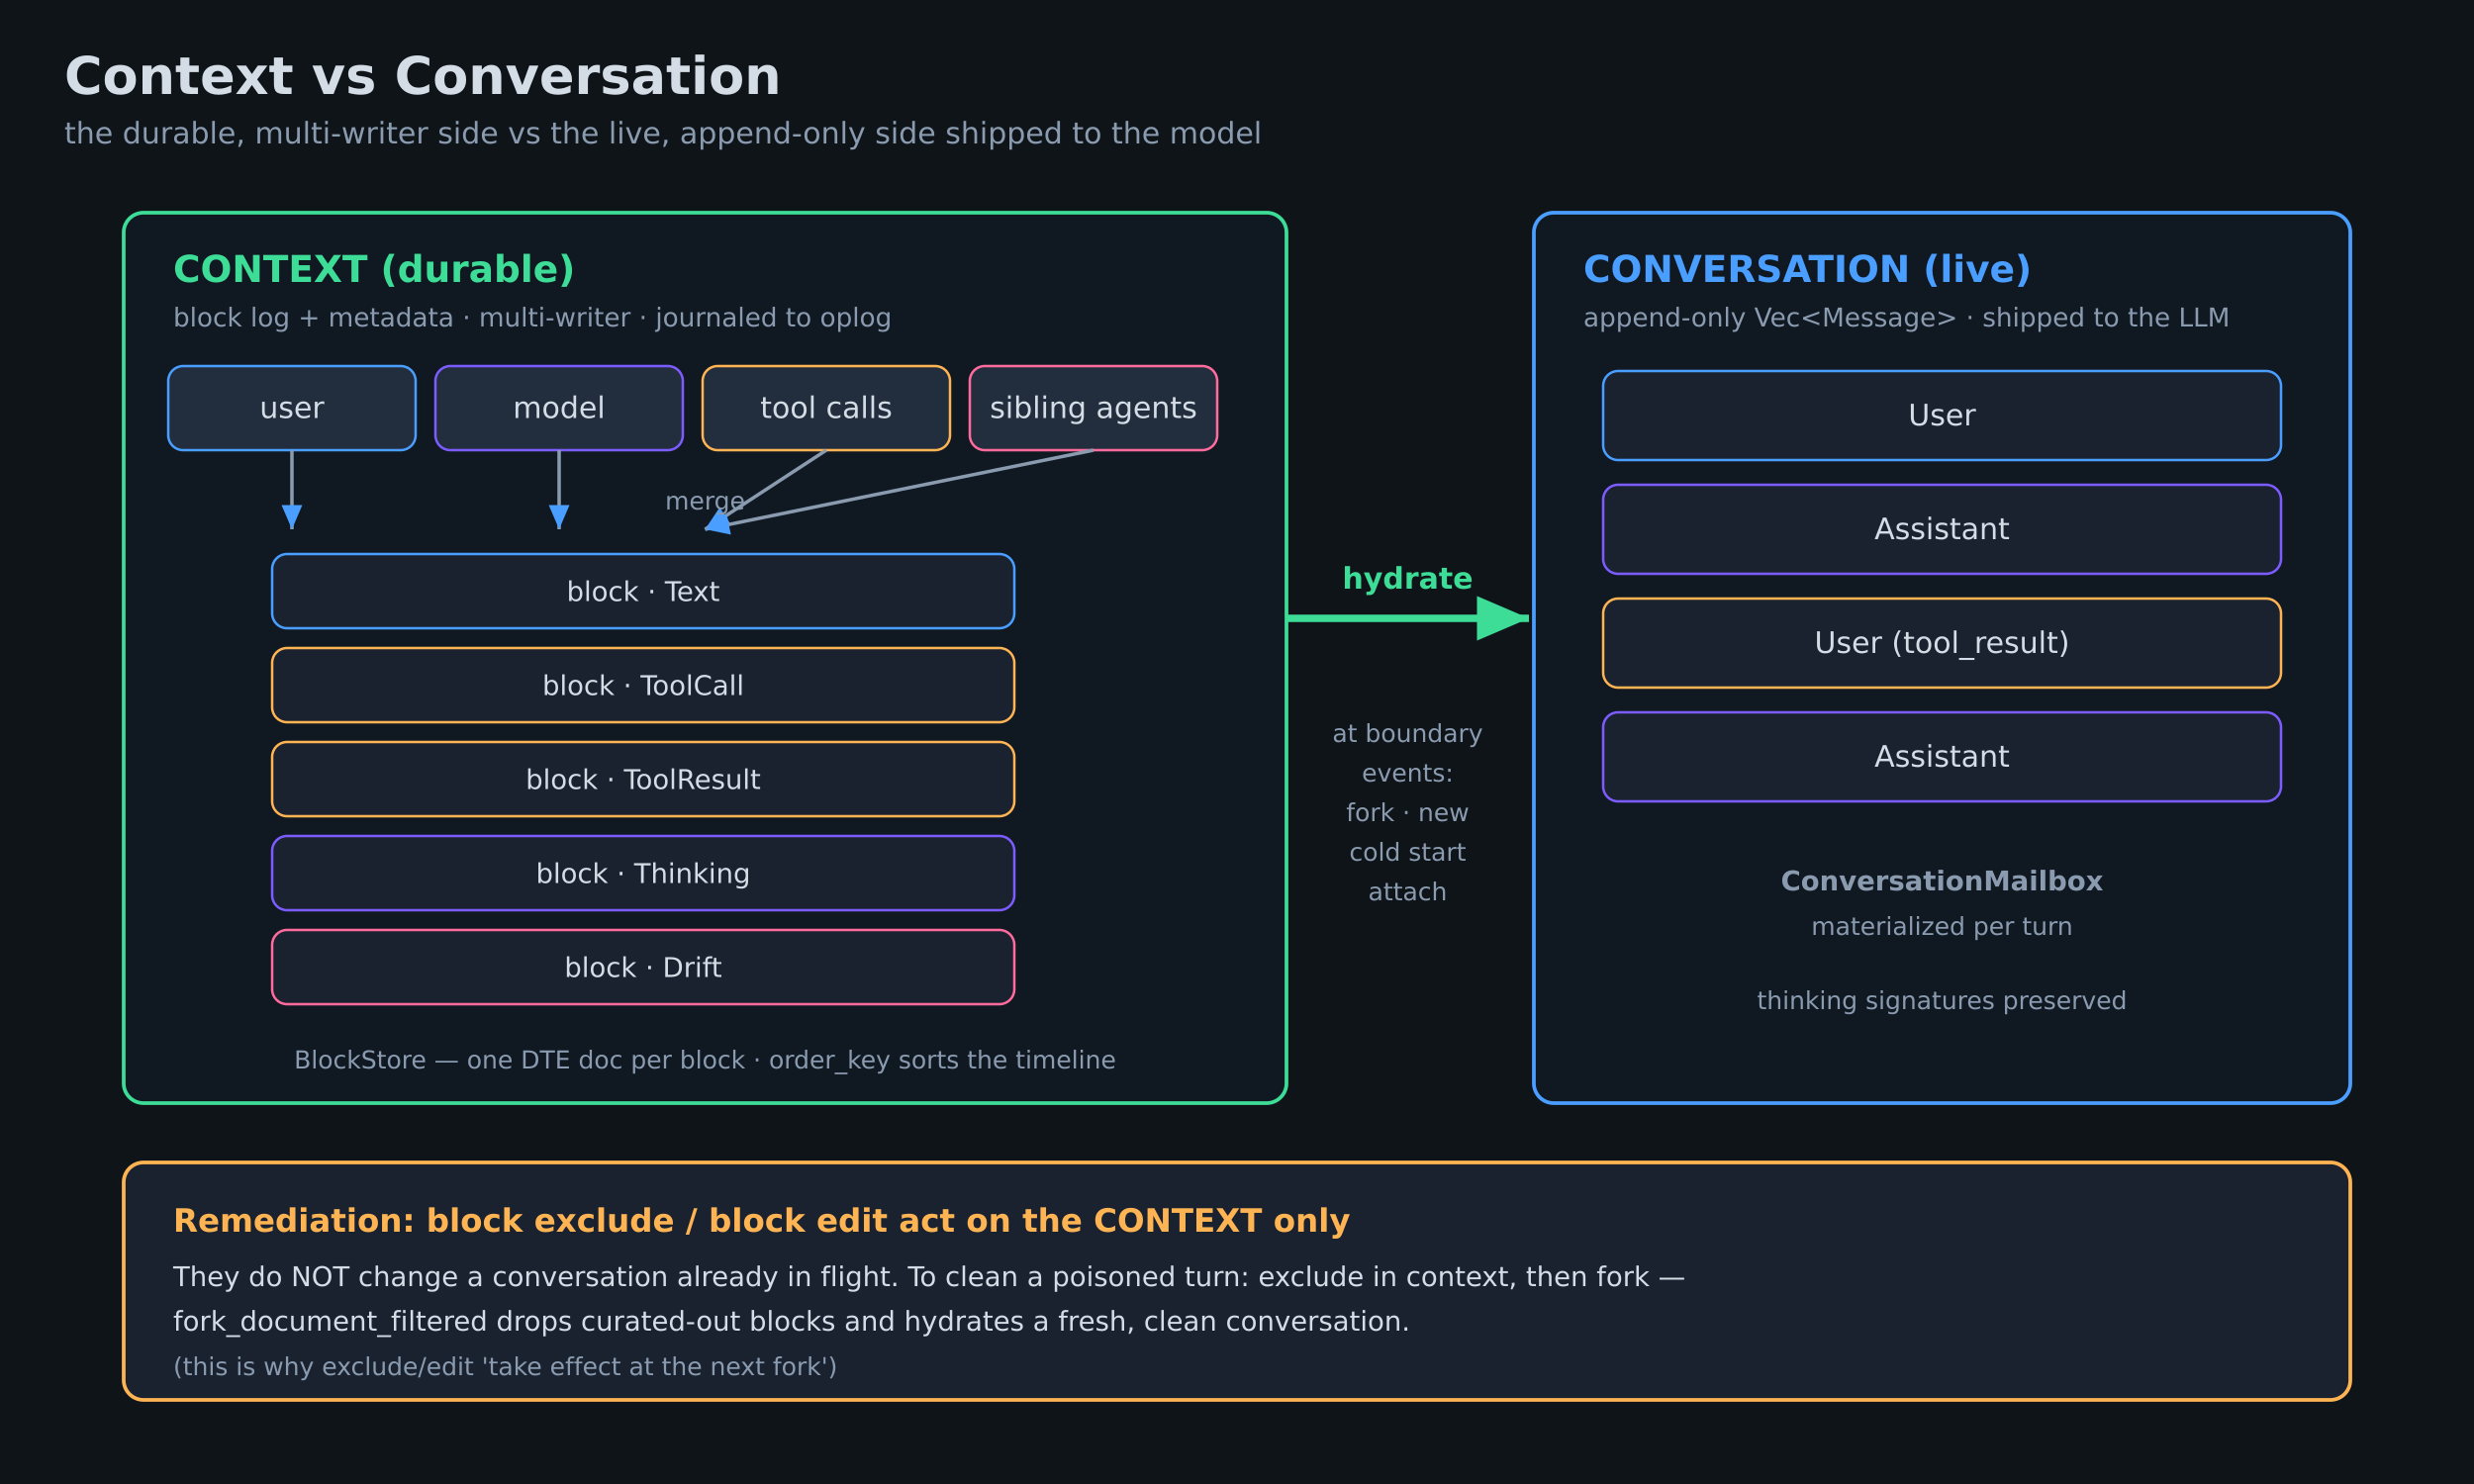
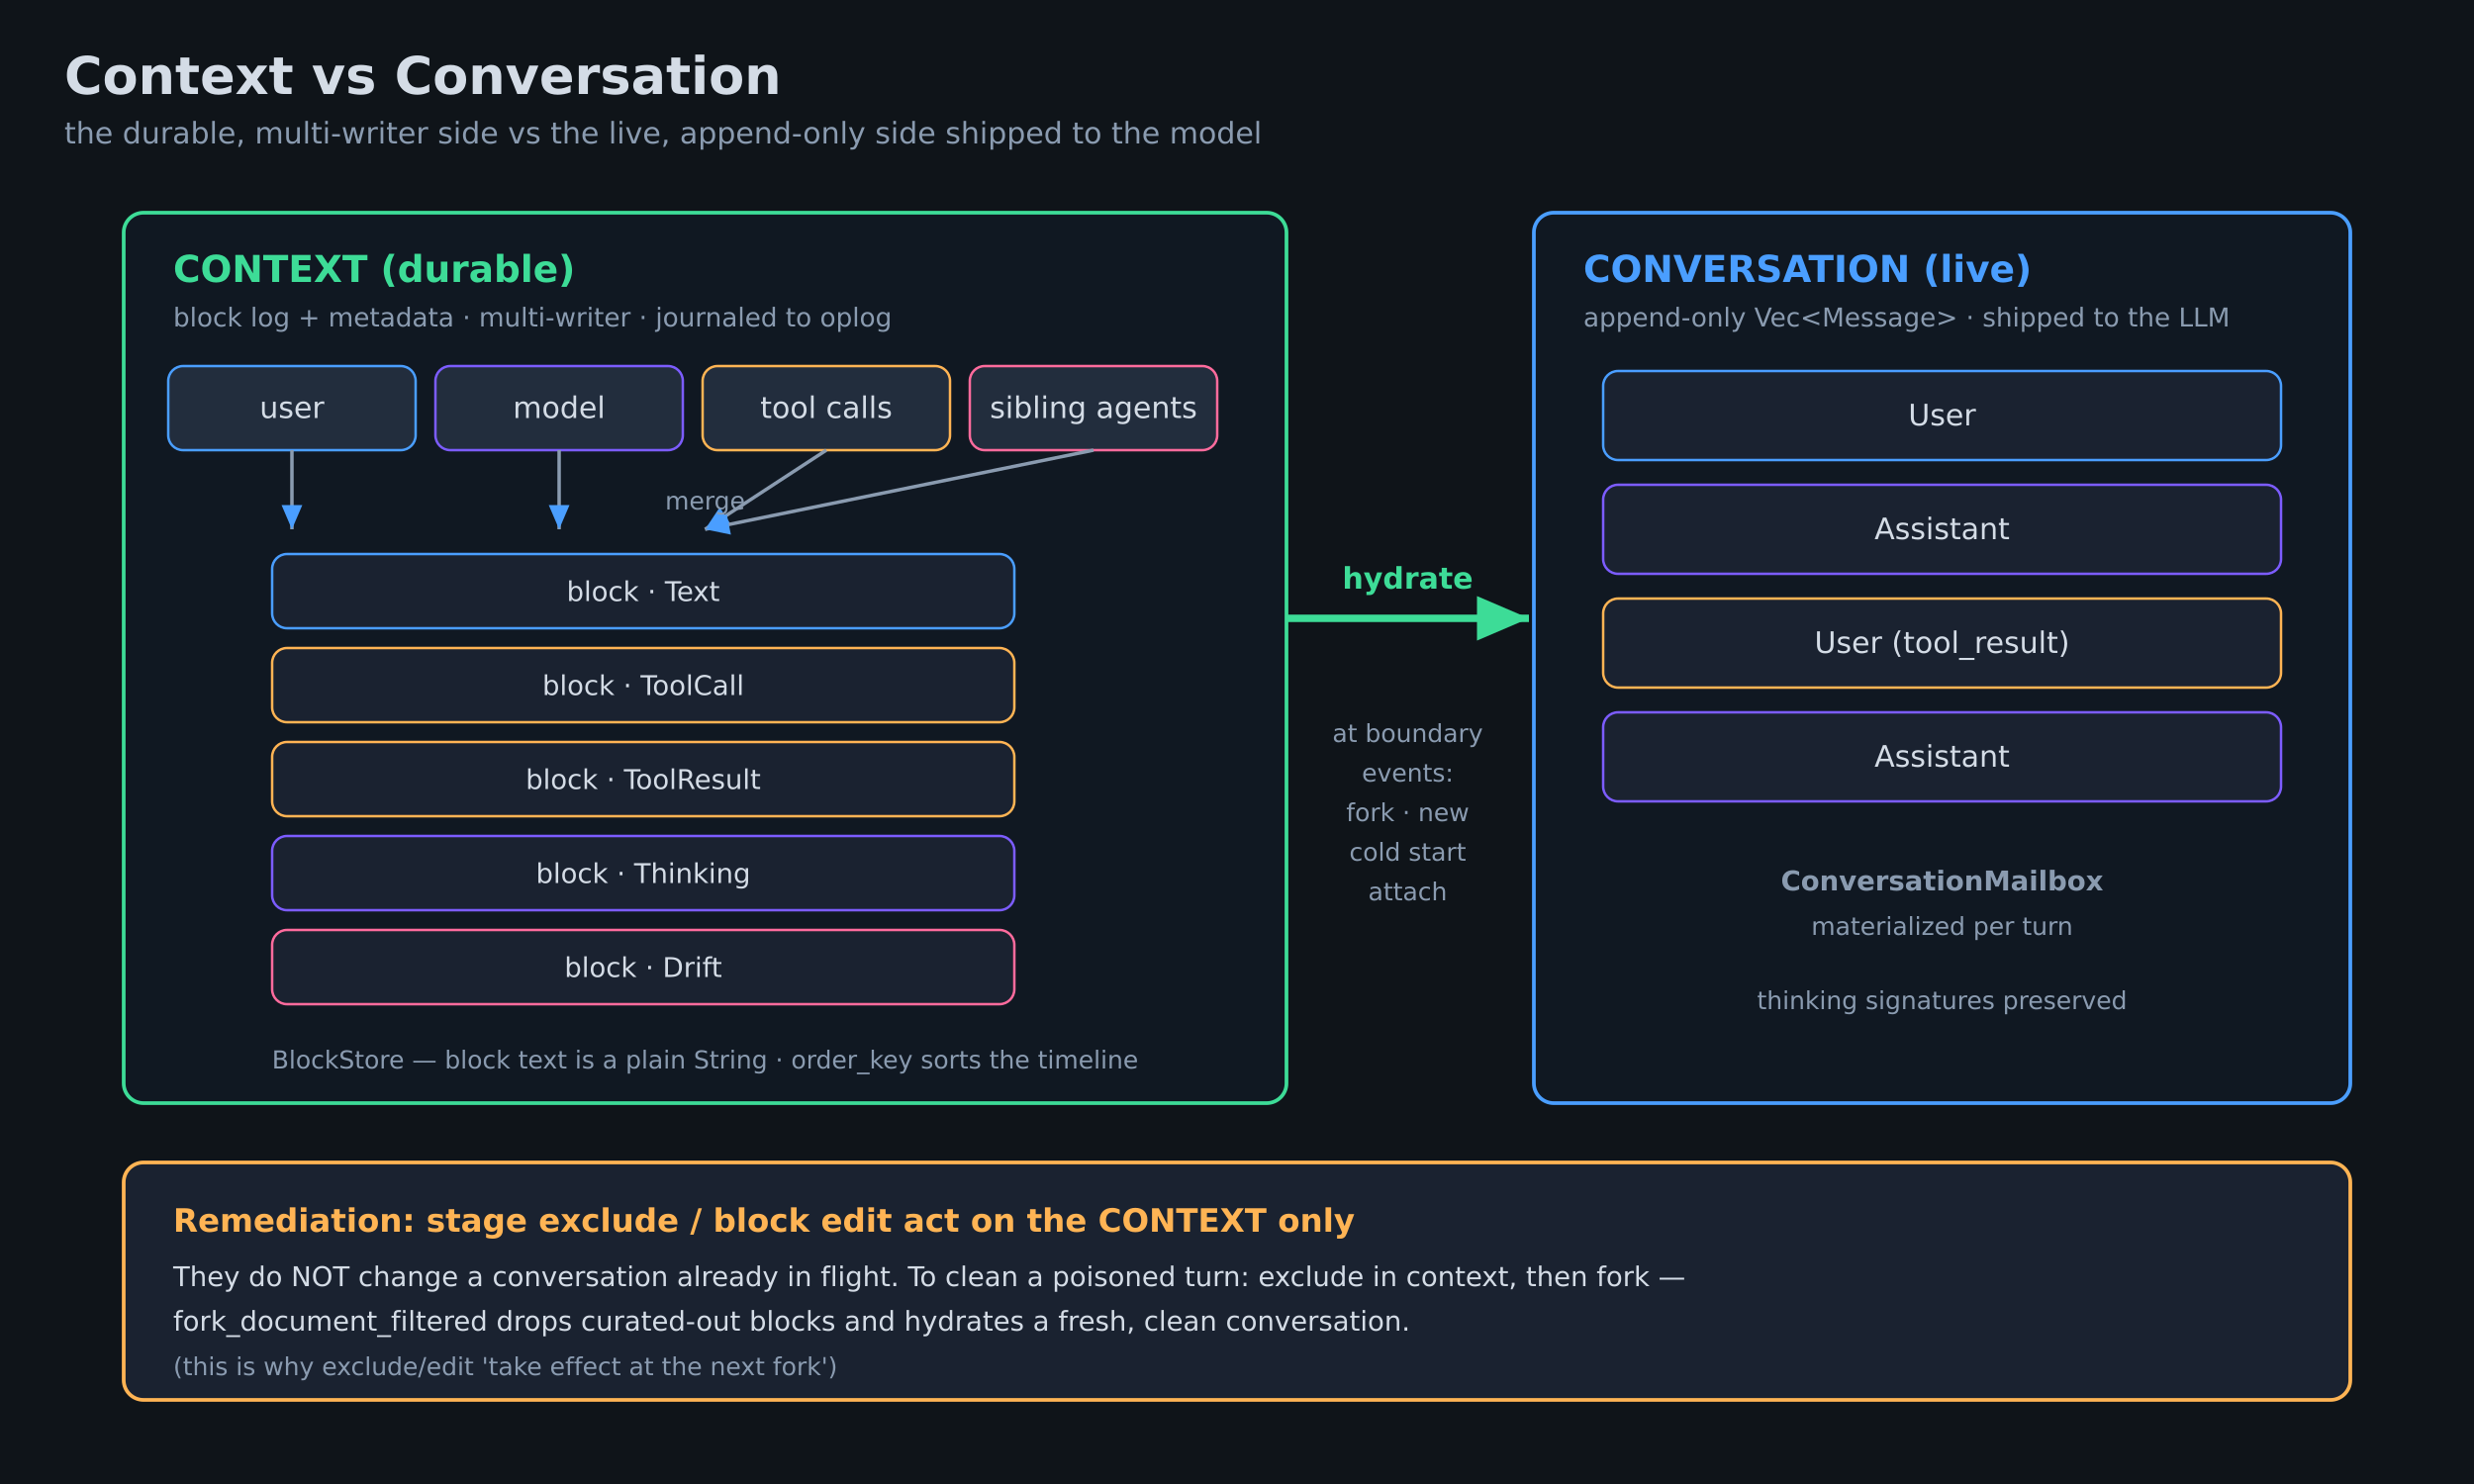
<svg xmlns="http://www.w3.org/2000/svg" width="1000" height="600" viewBox="0 0 1000 600">
  <rect width="1000" height="600" fill="#0f1419" />
  <defs>
    <marker id="ah" markerWidth="9" markerHeight="9" refX="7" refY="3" orient="auto">
      <path d="M0,0 L7,3 L0,6 Z" fill="#4a9eff" />
    </marker>
    <marker id="ahg" markerWidth="9" markerHeight="9" refX="7" refY="3" orient="auto">
      <path d="M0,0 L7,3 L0,6 Z" fill="#3ddc97" />
    </marker>
    <marker id="aha" markerWidth="9" markerHeight="9" refX="7" refY="3" orient="auto">
      <path d="M0,0 L7,3 L0,6 Z" fill="#ffb454" />
    </marker>
  </defs>
  <text x="26" y="38" text-anchor="start" fill="#d4dce6" font-family="DejaVu Sans, Liberation Sans, sans-serif" font-size="21" font-weight="600">Context vs Conversation</text>
  <text x="26" y="58" text-anchor="start" fill="#8a9bb0" font-family="DejaVu Sans, Liberation Sans, sans-serif" font-size="12" font-weight="400">the durable, multi-writer side vs the live, append-only side shipped to the model</text>
  <rect x="50" y="86" width="470" height="360" rx="8" fill="#101822" stroke="#3ddc97" stroke-width="1.5" />
  <text x="285.0" y="271.0" text-anchor="middle" fill="#d4dce6" font-family="DejaVu Sans, Liberation Sans, sans-serif" font-size="15" font-weight="600" />
  <text x="70" y="114" text-anchor="start" fill="#3ddc97" font-family="DejaVu Sans, Liberation Sans, sans-serif" font-size="15" font-weight="600">CONTEXT  (durable)</text>
  <text x="70" y="132" text-anchor="start" fill="#8a9bb0" font-family="DejaVu Sans, Liberation Sans, sans-serif" font-size="10.5" font-weight="400">block log + metadata · multi-writer · journaled to oplog</text>
  <rect x="68" y="148" width="100" height="34" rx="6" fill="#222d3d" stroke="#4a9eff" stroke-width="1" />
  <text x="118.0" y="169.0" text-anchor="middle" fill="#d4dce6" font-family="DejaVu Sans, Liberation Sans, sans-serif" font-size="12">user</text>
  <line x1="118" y1="182" x2="118" y2="214" stroke="#8a9bb0" stroke-width="1.4" marker-end="url(#ah)" />
  <rect x="176" y="148" width="100" height="34" rx="6" fill="#222d3d" stroke="#7c5cff" stroke-width="1" />
  <text x="226.0" y="169.0" text-anchor="middle" fill="#d4dce6" font-family="DejaVu Sans, Liberation Sans, sans-serif" font-size="12">model</text>
  <line x1="226" y1="182" x2="226" y2="214" stroke="#8a9bb0" stroke-width="1.4" marker-end="url(#ah)" />
  <rect x="284" y="148" width="100" height="34" rx="6" fill="#222d3d" stroke="#ffb454" stroke-width="1" />
  <text x="334.0" y="169.0" text-anchor="middle" fill="#d4dce6" font-family="DejaVu Sans, Liberation Sans, sans-serif" font-size="12">tool calls</text>
  <line x1="334" y1="182" x2="285" y2="214" stroke="#8a9bb0" stroke-width="1.4" marker-end="url(#ah)" />
  <rect x="392" y="148" width="100" height="34" rx="6" fill="#222d3d" stroke="#ff6b9d" stroke-width="1" />
  <text x="442.0" y="169.0" text-anchor="middle" fill="#d4dce6" font-family="DejaVu Sans, Liberation Sans, sans-serif" font-size="12">sibling agents</text>
  <line x1="442" y1="182" x2="285" y2="214" stroke="#8a9bb0" stroke-width="1.4" marker-end="url(#ah)" />
  <text x="285" y="206" text-anchor="middle" fill="#8a9bb0" font-family="DejaVu Sans, Liberation Sans, sans-serif" font-size="10" font-weight="400">merge</text>
  <rect x="110" y="224" width="300" height="30" rx="6" fill="#1a2230" stroke="#4a9eff" stroke-width="1" />
  <text x="260.0" y="243.0" text-anchor="middle" fill="#d4dce6" font-family="DejaVu Sans, Liberation Sans, sans-serif" font-size="11">block · Text</text>
  <rect x="110" y="262" width="300" height="30" rx="6" fill="#1a2230" stroke="#ffb454" stroke-width="1" />
  <text x="260.0" y="281.0" text-anchor="middle" fill="#d4dce6" font-family="DejaVu Sans, Liberation Sans, sans-serif" font-size="11">block · ToolCall</text>
  <rect x="110" y="300" width="300" height="30" rx="6" fill="#1a2230" stroke="#ffb454" stroke-width="1" />
  <text x="260.0" y="319.0" text-anchor="middle" fill="#d4dce6" font-family="DejaVu Sans, Liberation Sans, sans-serif" font-size="11">block · ToolResult</text>
  <rect x="110" y="338" width="300" height="30" rx="6" fill="#1a2230" stroke="#7c5cff" stroke-width="1" />
  <text x="260.0" y="357.0" text-anchor="middle" fill="#d4dce6" font-family="DejaVu Sans, Liberation Sans, sans-serif" font-size="11">block · Thinking</text>
  <rect x="110" y="376" width="300" height="30" rx="6" fill="#1a2230" stroke="#ff6b9d" stroke-width="1" />
  <text x="260.0" y="395.0" text-anchor="middle" fill="#d4dce6" font-family="DejaVu Sans, Liberation Sans, sans-serif" font-size="11">block · Drift</text>
-   <text x="285" y="432" text-anchor="middle" fill="#8a9bb0" font-family="DejaVu Sans, Liberation Sans, sans-serif" font-size="10" font-weight="400">BlockStore — one DTE doc per block · order_key sorts the timeline</text>
+   <text x="285" y="432" text-anchor="middle" fill="#8a9bb0" font-family="DejaVu Sans, Liberation Sans, sans-serif" font-size="10" font-weight="400">BlockStore — block text is a plain String · order_key sorts the timeline</text>
  <rect x="620" y="86" width="330" height="360" rx="8" fill="#101822" stroke="#4a9eff" stroke-width="1.5" />
  <text x="785.0" y="271.0" text-anchor="middle" fill="#d4dce6" font-family="DejaVu Sans, Liberation Sans, sans-serif" font-size="15" font-weight="600" />
  <text x="640" y="114" text-anchor="start" fill="#4a9eff" font-family="DejaVu Sans, Liberation Sans, sans-serif" font-size="15" font-weight="600">CONVERSATION  (live)</text>
  <text x="640" y="132" text-anchor="start" fill="#8a9bb0" font-family="DejaVu Sans, Liberation Sans, sans-serif" font-size="10.5" font-weight="400">append-only Vec&lt;Message&gt; · shipped to the LLM</text>
  <rect x="648" y="150" width="274" height="36" rx="6" fill="#1a2230" stroke="#4a9eff" stroke-width="1" />
  <text x="785.0" y="172.0" text-anchor="middle" fill="#d4dce6" font-family="DejaVu Sans, Liberation Sans, sans-serif" font-size="12">User</text>
  <rect x="648" y="196" width="274" height="36" rx="6" fill="#1a2230" stroke="#7c5cff" stroke-width="1" />
  <text x="785.0" y="218.0" text-anchor="middle" fill="#d4dce6" font-family="DejaVu Sans, Liberation Sans, sans-serif" font-size="12">Assistant</text>
  <rect x="648" y="242" width="274" height="36" rx="6" fill="#1a2230" stroke="#ffb454" stroke-width="1" />
  <text x="785.0" y="264.0" text-anchor="middle" fill="#d4dce6" font-family="DejaVu Sans, Liberation Sans, sans-serif" font-size="12">User (tool_result)</text>
  <rect x="648" y="288" width="274" height="36" rx="6" fill="#1a2230" stroke="#7c5cff" stroke-width="1" />
  <text x="785.0" y="310.0" text-anchor="middle" fill="#d4dce6" font-family="DejaVu Sans, Liberation Sans, sans-serif" font-size="12">Assistant</text>
  <text x="785" y="360" text-anchor="middle" fill="#8a9bb0" font-family="DejaVu Sans, Liberation Sans, sans-serif" font-size="11" font-weight="600">ConversationMailbox</text>
  <text x="785" y="378" text-anchor="middle" fill="#8a9bb0" font-family="DejaVu Sans, Liberation Sans, sans-serif" font-size="10" font-weight="400">materialized per turn</text>
  <text x="785" y="408" text-anchor="middle" fill="#8a9bb0" font-family="DejaVu Sans, Liberation Sans, sans-serif" font-size="10" font-weight="400">thinking signatures preserved</text>
  <line x1="520" y1="250" x2="618" y2="250" stroke="#3ddc97" stroke-width="3" marker-end="url(#ahg)" />
  <text x="569" y="238" text-anchor="middle" fill="#3ddc97" font-family="DejaVu Sans, Liberation Sans, sans-serif" font-size="12" font-weight="600">hydrate</text>
  <text x="569" y="300" text-anchor="middle" fill="#8a9bb0" font-family="DejaVu Sans, Liberation Sans, sans-serif" font-size="10" font-weight="400">at boundary</text>
  <text x="569" y="316" text-anchor="middle" fill="#8a9bb0" font-family="DejaVu Sans, Liberation Sans, sans-serif" font-size="10" font-weight="400">events:</text>
  <text x="569" y="332" text-anchor="middle" fill="#8a9bb0" font-family="DejaVu Sans, Liberation Sans, sans-serif" font-size="10" font-weight="400">fork · new</text>
  <text x="569" y="348" text-anchor="middle" fill="#8a9bb0" font-family="DejaVu Sans, Liberation Sans, sans-serif" font-size="10" font-weight="400">cold start</text>
  <text x="569" y="364" text-anchor="middle" fill="#8a9bb0" font-family="DejaVu Sans, Liberation Sans, sans-serif" font-size="10" font-weight="400">attach</text>
  <rect x="50" y="470" width="900" height="96" rx="8" fill="#1a2230" stroke="#ffb454" stroke-width="1.5" />
  <text x="500.0" y="523.0" text-anchor="middle" fill="#d4dce6" font-family="DejaVu Sans, Liberation Sans, sans-serif" font-size="15" font-weight="600" />
-   <text x="70" y="498" text-anchor="start" fill="#ffb454" font-family="DejaVu Sans, Liberation Sans, sans-serif" font-size="13" font-weight="600">Remediation:  block exclude / block edit  act on the CONTEXT only</text>
+   <text x="70" y="498" text-anchor="start" fill="#ffb454" font-family="DejaVu Sans, Liberation Sans, sans-serif" font-size="13" font-weight="600">Remediation:  stage exclude / block edit  act on the CONTEXT only</text>
  <text x="70" y="520" text-anchor="start" fill="#d4dce6" font-family="DejaVu Sans, Liberation Sans, sans-serif" font-size="11" font-weight="400">They do NOT change a conversation already in flight. To clean a poisoned turn: exclude in context, then fork —</text>
  <text x="70" y="538" text-anchor="start" fill="#d4dce6" font-family="DejaVu Sans, Liberation Sans, sans-serif" font-size="11" font-weight="400">fork_document_filtered drops curated-out blocks and hydrates a fresh, clean conversation.</text>
  <text x="70" y="556" text-anchor="start" fill="#8a9bb0" font-family="DejaVu Sans, Liberation Sans, sans-serif" font-size="10" font-weight="400">(this is why exclude/edit 'take effect at the next fork')</text>
</svg>
